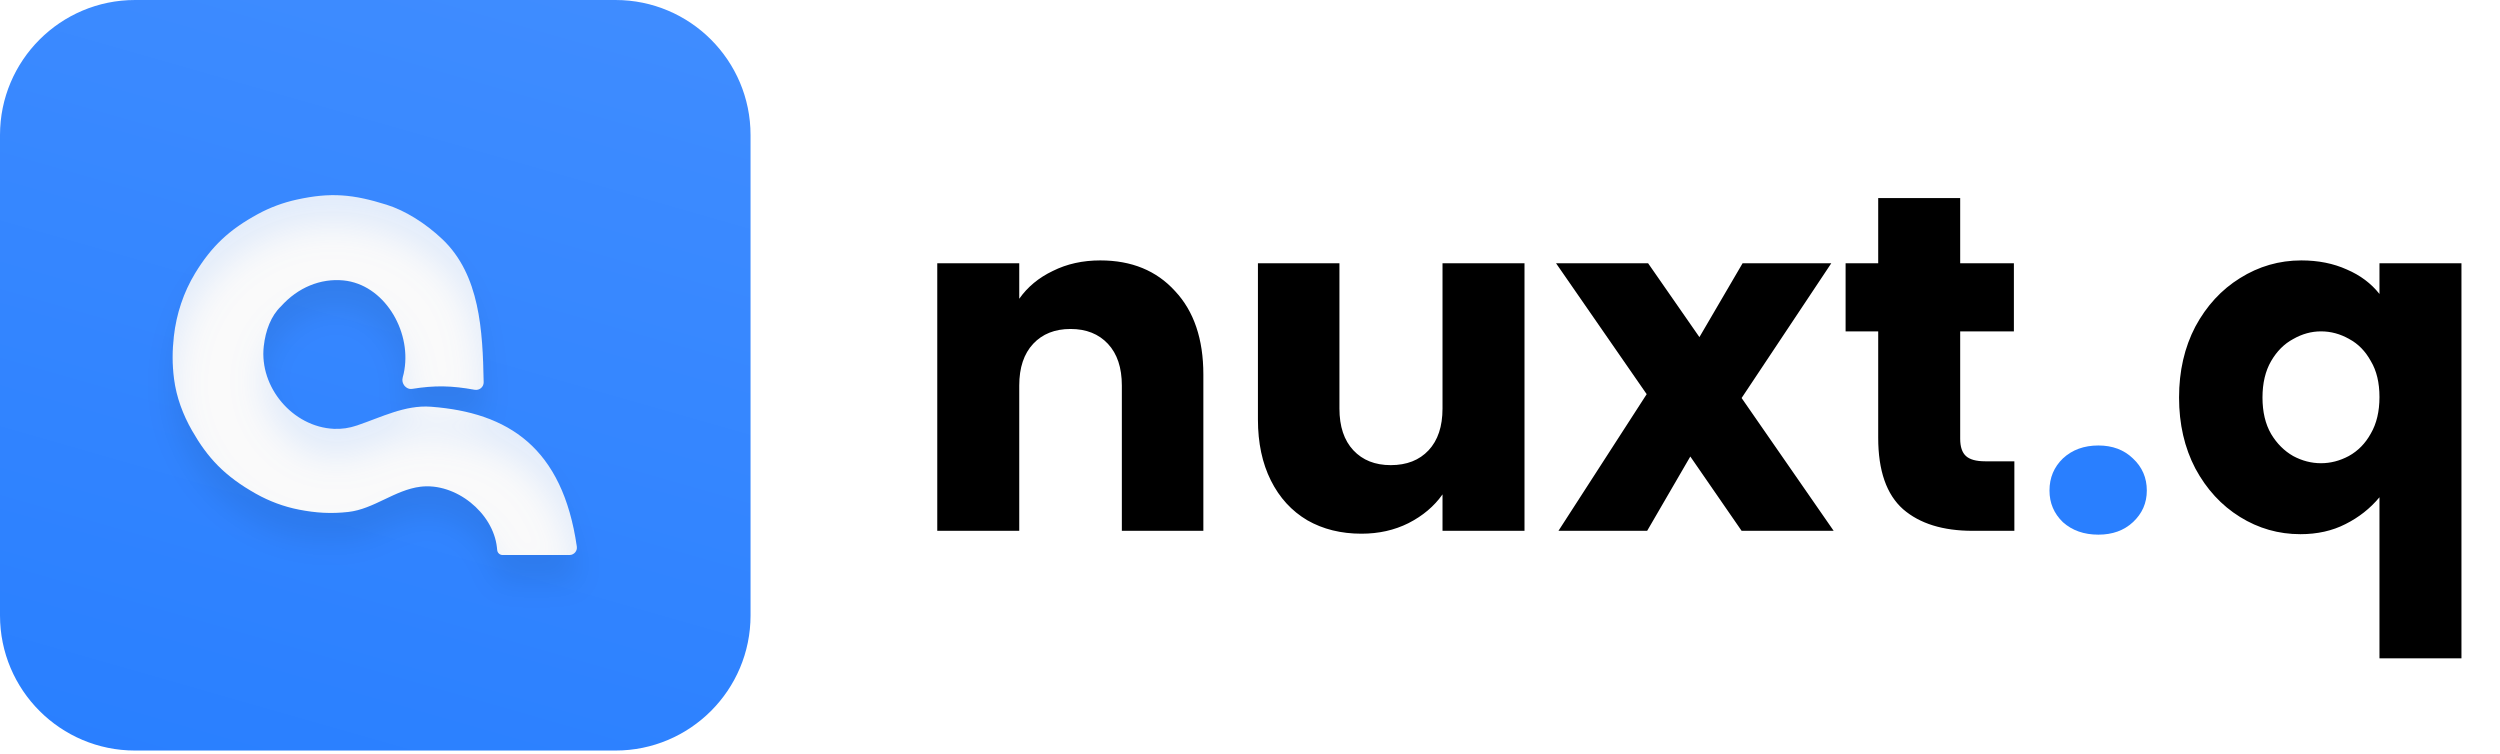
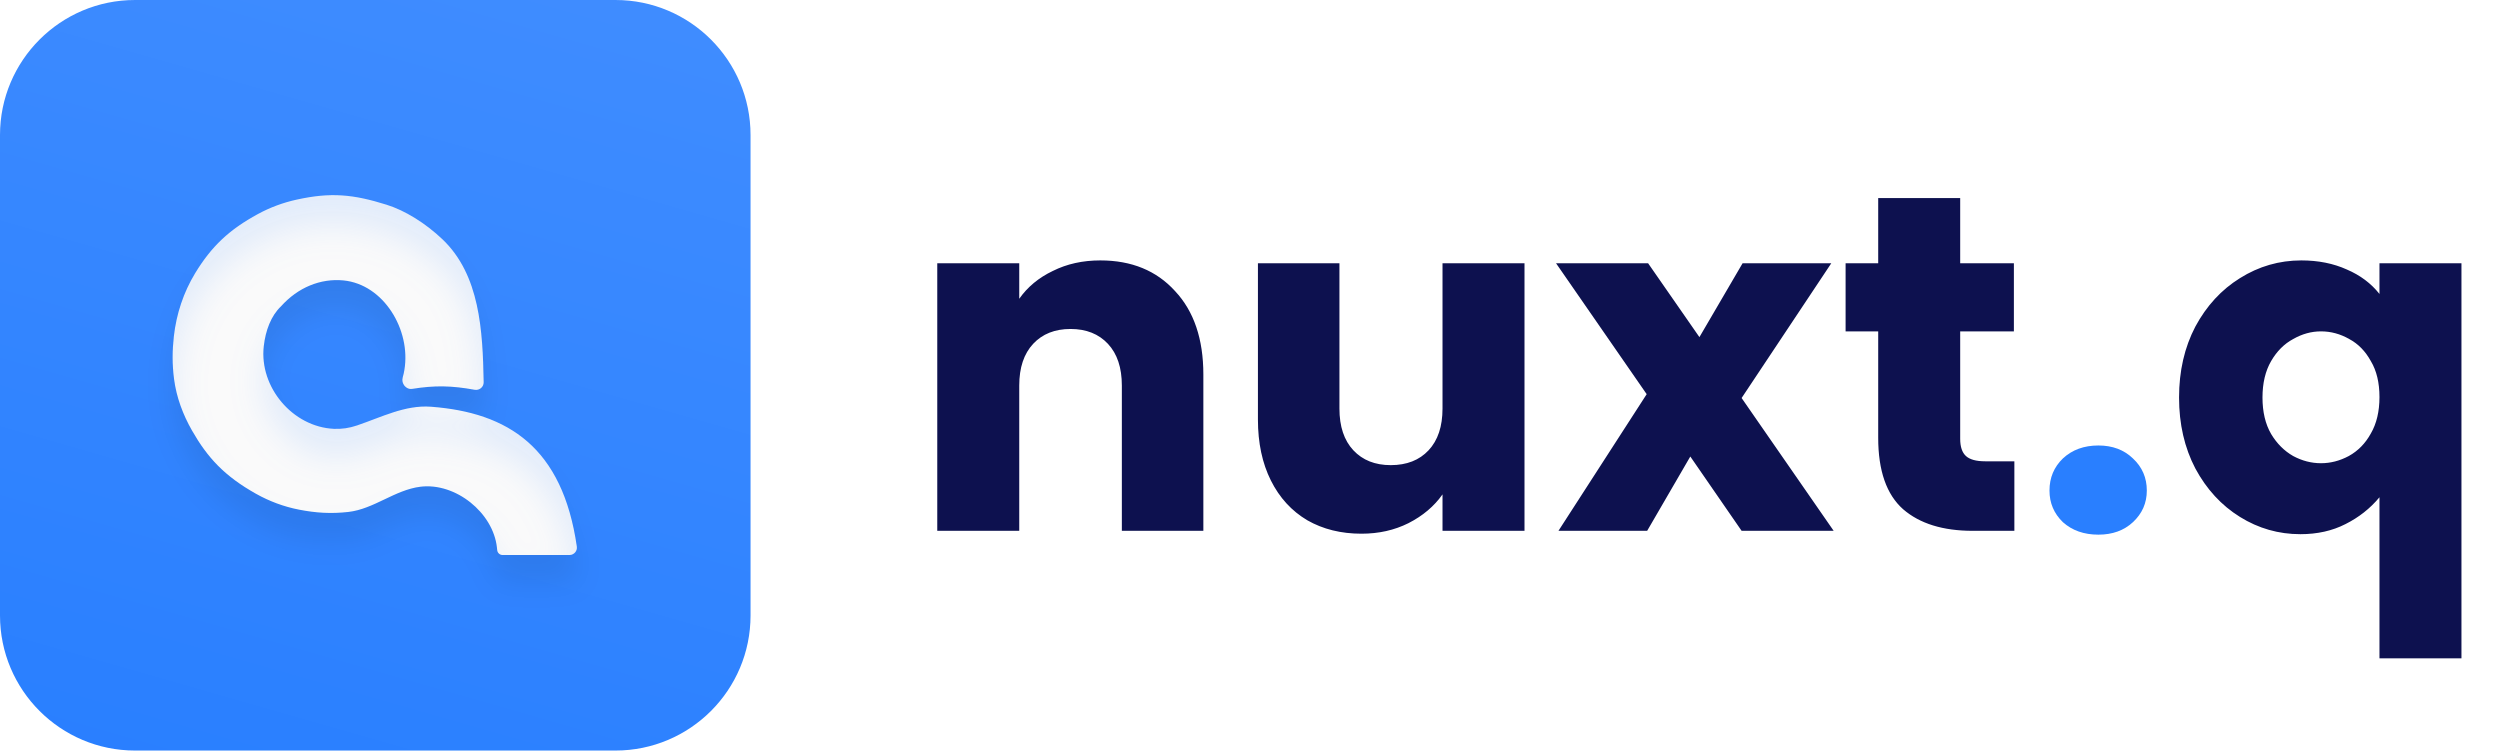
<svg xmlns="http://www.w3.org/2000/svg" width="146" height="44" viewBox="0 0 146 44" fill="none">
  <rect width="43.832" height="43.832" rx="7.89" fill="url(#paint0_linear_11902_613)" />
  <g filter="url(#filter0_di_11902_613)">
    <path d="M33.258 32.413H29.349C29.185 32.413 29.051 32.285 29.036 32.123C29.032 32.071 29.027 32.021 29.021 31.973C28.797 29.93 26.598 28.175 24.558 28.424C23.069 28.605 21.835 29.729 20.345 29.898C19.339 30.011 18.462 29.959 17.46 29.763C16.581 29.591 15.733 29.276 14.952 28.837C13.113 27.804 12.126 26.741 11.211 25.139C10.681 24.211 10.303 23.196 10.165 22.137C10.052 21.26 10.059 20.488 10.154 19.637C10.3 18.338 10.717 17.073 11.396 15.956C12.35 14.388 13.382 13.412 15.062 12.5C15.773 12.113 16.539 11.83 17.33 11.657C19.332 11.217 20.629 11.346 22.576 11.956C23.659 12.296 24.836 13.023 25.836 13.972C28.024 16.048 28.191 19.306 28.246 22.322C28.252 22.601 27.996 22.812 27.721 22.763C26.37 22.518 25.398 22.499 24.07 22.71C23.714 22.766 23.421 22.398 23.517 22.05C23.559 21.9 23.592 21.752 23.616 21.606C24.009 19.271 22.411 16.606 20.055 16.376C18.718 16.246 17.394 16.792 16.414 17.886C15.829 18.438 15.505 19.303 15.403 20.226C15.138 22.617 17.094 24.93 19.497 25.044C19.956 25.066 20.398 24.999 20.851 24.846C22.276 24.363 23.665 23.64 25.166 23.753C29.681 24.093 32.852 26.129 33.687 31.922C33.724 32.181 33.52 32.413 33.258 32.413Z" fill="#FAFAFA" />
  </g>
-   <path d="M64.256 15.208C66.085 15.208 67.541 15.805 68.624 17C69.725 18.176 70.276 19.8 70.276 21.872V31H65.516V22.516C65.516 21.471 65.245 20.659 64.704 20.08C64.163 19.501 63.435 19.212 62.52 19.212C61.605 19.212 60.877 19.501 60.336 20.08C59.795 20.659 59.524 21.471 59.524 22.516V31H54.736V15.376H59.524V17.448C60.009 16.757 60.663 16.216 61.484 15.824C62.305 15.413 63.229 15.208 64.256 15.208ZM89.031 15.376V31H84.243V28.872C83.758 29.563 83.095 30.123 82.255 30.552C81.434 30.963 80.519 31.168 79.511 31.168C78.317 31.168 77.262 30.907 76.347 30.384C75.433 29.843 74.723 29.068 74.219 28.06C73.715 27.052 73.463 25.867 73.463 24.504V15.376H78.223V23.86C78.223 24.905 78.494 25.717 79.035 26.296C79.576 26.875 80.305 27.164 81.219 27.164C82.153 27.164 82.89 26.875 83.431 26.296C83.972 25.717 84.243 24.905 84.243 23.86V15.376H89.031ZM101.71 31L98.714 26.66L96.194 31H91.014L96.166 23.02L90.874 15.376H96.25L99.246 19.688L101.766 15.376H106.946L101.71 23.244L107.086 31H101.71ZM117.639 26.94V31H115.203C113.467 31 112.114 30.58 111.143 29.74C110.173 28.881 109.687 27.491 109.687 25.568V19.352H107.783V15.376H109.687V11.568H114.475V15.376H117.611V19.352H114.475V25.624C114.475 26.091 114.587 26.427 114.811 26.632C115.035 26.837 115.409 26.94 115.931 26.94H117.639ZM127.257 23.216C127.257 21.667 127.574 20.285 128.209 19.072C128.862 17.859 129.73 16.916 130.813 16.244C131.914 15.553 133.109 15.208 134.397 15.208C135.386 15.208 136.273 15.385 137.057 15.74C137.841 16.076 138.475 16.552 138.961 17.168V15.376H143.749V38.448H138.961V29.04C138.419 29.693 137.757 30.216 136.973 30.608C136.207 31 135.33 31.196 134.341 31.196C133.071 31.196 131.895 30.86 130.813 30.188C129.73 29.516 128.862 28.573 128.209 27.36C127.574 26.147 127.257 24.765 127.257 23.216ZM138.961 23.188C138.961 22.348 138.793 21.648 138.457 21.088C138.139 20.509 137.719 20.08 137.197 19.8C136.674 19.501 136.123 19.352 135.545 19.352C134.985 19.352 134.443 19.501 133.921 19.8C133.398 20.08 132.969 20.509 132.633 21.088C132.297 21.667 132.129 22.376 132.129 23.216C132.129 24.056 132.297 24.765 132.633 25.344C132.969 25.904 133.398 26.333 133.921 26.632C134.443 26.912 134.985 27.052 135.545 27.052C136.105 27.052 136.646 26.912 137.169 26.632C137.71 26.333 138.139 25.895 138.457 25.316C138.793 24.737 138.961 24.028 138.961 23.188Z" fill="black" />
+   <path d="M64.256 15.208C66.085 15.208 67.541 15.805 68.624 17C69.725 18.176 70.276 19.8 70.276 21.872V31H65.516V22.516C65.516 21.471 65.245 20.659 64.704 20.08C64.163 19.501 63.435 19.212 62.52 19.212C61.605 19.212 60.877 19.501 60.336 20.08C59.795 20.659 59.524 21.471 59.524 22.516V31H54.736V15.376H59.524V17.448C60.009 16.757 60.663 16.216 61.484 15.824C62.305 15.413 63.229 15.208 64.256 15.208ZM89.031 15.376V31H84.243V28.872C83.758 29.563 83.095 30.123 82.255 30.552C81.434 30.963 80.519 31.168 79.511 31.168C78.317 31.168 77.262 30.907 76.347 30.384C75.433 29.843 74.723 29.068 74.219 28.06C73.715 27.052 73.463 25.867 73.463 24.504V15.376H78.223V23.86C78.223 24.905 78.494 25.717 79.035 26.296C79.576 26.875 80.305 27.164 81.219 27.164C82.153 27.164 82.89 26.875 83.431 26.296C83.972 25.717 84.243 24.905 84.243 23.86V15.376H89.031ZM101.71 31L98.714 26.66L96.194 31H91.014L96.166 23.02L90.874 15.376H96.25L99.246 19.688L101.766 15.376H106.946L101.71 23.244L107.086 31H101.71ZM117.639 26.94V31H115.203C113.467 31 112.114 30.58 111.143 29.74C110.173 28.881 109.687 27.491 109.687 25.568V19.352H107.783V15.376H109.687V11.568H114.475V15.376H117.611V19.352H114.475V25.624C114.475 26.091 114.587 26.427 114.811 26.632C115.035 26.837 115.409 26.94 115.931 26.94H117.639ZM127.257 23.216C127.257 21.667 127.574 20.285 128.209 19.072C128.862 17.859 129.73 16.916 130.813 16.244C131.914 15.553 133.109 15.208 134.397 15.208C135.386 15.208 136.273 15.385 137.057 15.74C137.841 16.076 138.475 16.552 138.961 17.168V15.376H143.749V38.448H138.961V29.04C138.419 29.693 137.757 30.216 136.973 30.608C136.207 31 135.33 31.196 134.341 31.196C133.071 31.196 131.895 30.86 130.813 30.188C129.73 29.516 128.862 28.573 128.209 27.36C127.574 26.147 127.257 24.765 127.257 23.216ZM138.961 23.188C138.961 22.348 138.793 21.648 138.457 21.088C138.139 20.509 137.719 20.08 137.197 19.8C136.674 19.501 136.123 19.352 135.545 19.352C134.985 19.352 134.443 19.501 133.921 19.8C133.398 20.08 132.969 20.509 132.633 21.088C132.297 21.667 132.129 22.376 132.129 23.216C132.129 24.056 132.297 24.765 132.633 25.344C132.969 25.904 133.398 26.333 133.921 26.632C134.443 26.912 134.985 27.052 135.545 27.052C136.105 27.052 136.646 26.912 137.169 26.632C137.71 26.333 138.139 25.895 138.457 25.316C138.793 24.737 138.961 24.028 138.961 23.188Z" fill="#0D114F" />
  <path d="M122.546 31.224C121.706 31.224 121.016 30.981 120.474 30.496C119.952 29.992 119.69 29.376 119.69 28.648C119.69 27.901 119.952 27.276 120.474 26.772C121.016 26.268 121.706 26.016 122.546 26.016C123.368 26.016 124.04 26.268 124.562 26.772C125.104 27.276 125.374 27.901 125.374 28.648C125.374 29.376 125.104 29.992 124.562 30.496C124.04 30.981 123.368 31.224 122.546 31.224Z" fill="#297FFF" />
  <defs>
    <filter id="filter0_di_11902_613" x="8.449" y="11.396" width="26.874" height="24.281" filterUnits="userSpaceOnUse" color-interpolation-filters="sRGB">
      <feFlood flood-opacity="0" result="BackgroundImageFix" />
      <feColorMatrix in="SourceAlpha" type="matrix" values="0 0 0 0 0 0 0 0 0 0 0 0 0 0 0 0 0 0 127 0" result="hardAlpha" />
      <feOffset dy="1.632" />
      <feGaussianBlur stdDeviation="0.816" />
      <feColorMatrix type="matrix" values="0 0 0 0 0 0 0 0 0 0 0 0 0 0 0 0 0 0 0.07 0" />
      <feBlend mode="normal" in2="BackgroundImageFix" result="effect1_dropShadow_11902_613" />
      <feBlend mode="normal" in="SourceGraphic" in2="effect1_dropShadow_11902_613" result="shape" />
      <feColorMatrix in="SourceAlpha" type="matrix" values="0 0 0 0 0 0 0 0 0 0 0 0 0 0 0 0 0 0 127 0" result="hardAlpha" />
      <feOffset dy="1.632" />
      <feGaussianBlur stdDeviation="1.02" />
      <feComposite in2="hardAlpha" operator="arithmetic" k2="-1" k3="1" />
      <feColorMatrix type="matrix" values="0 0 0 0 0.22 0 0 0 0 0.533 0 0 0 0 1 0 0 0 0.13 0" />
      <feBlend mode="normal" in2="shape" result="effect2_innerShadow_11902_613" />
    </filter>
    <linearGradient id="paint0_linear_11902_613" x1="52.463" y1="-66.308" x2="19.613" y2="48.538" gradientUnits="userSpaceOnUse">
      <stop stop-color="#5498FF" />
      <stop offset="0.516" stop-color="#428EFF" />
      <stop offset="1" stop-color="#297FFF" />
    </linearGradient>
  </defs>
</svg>
